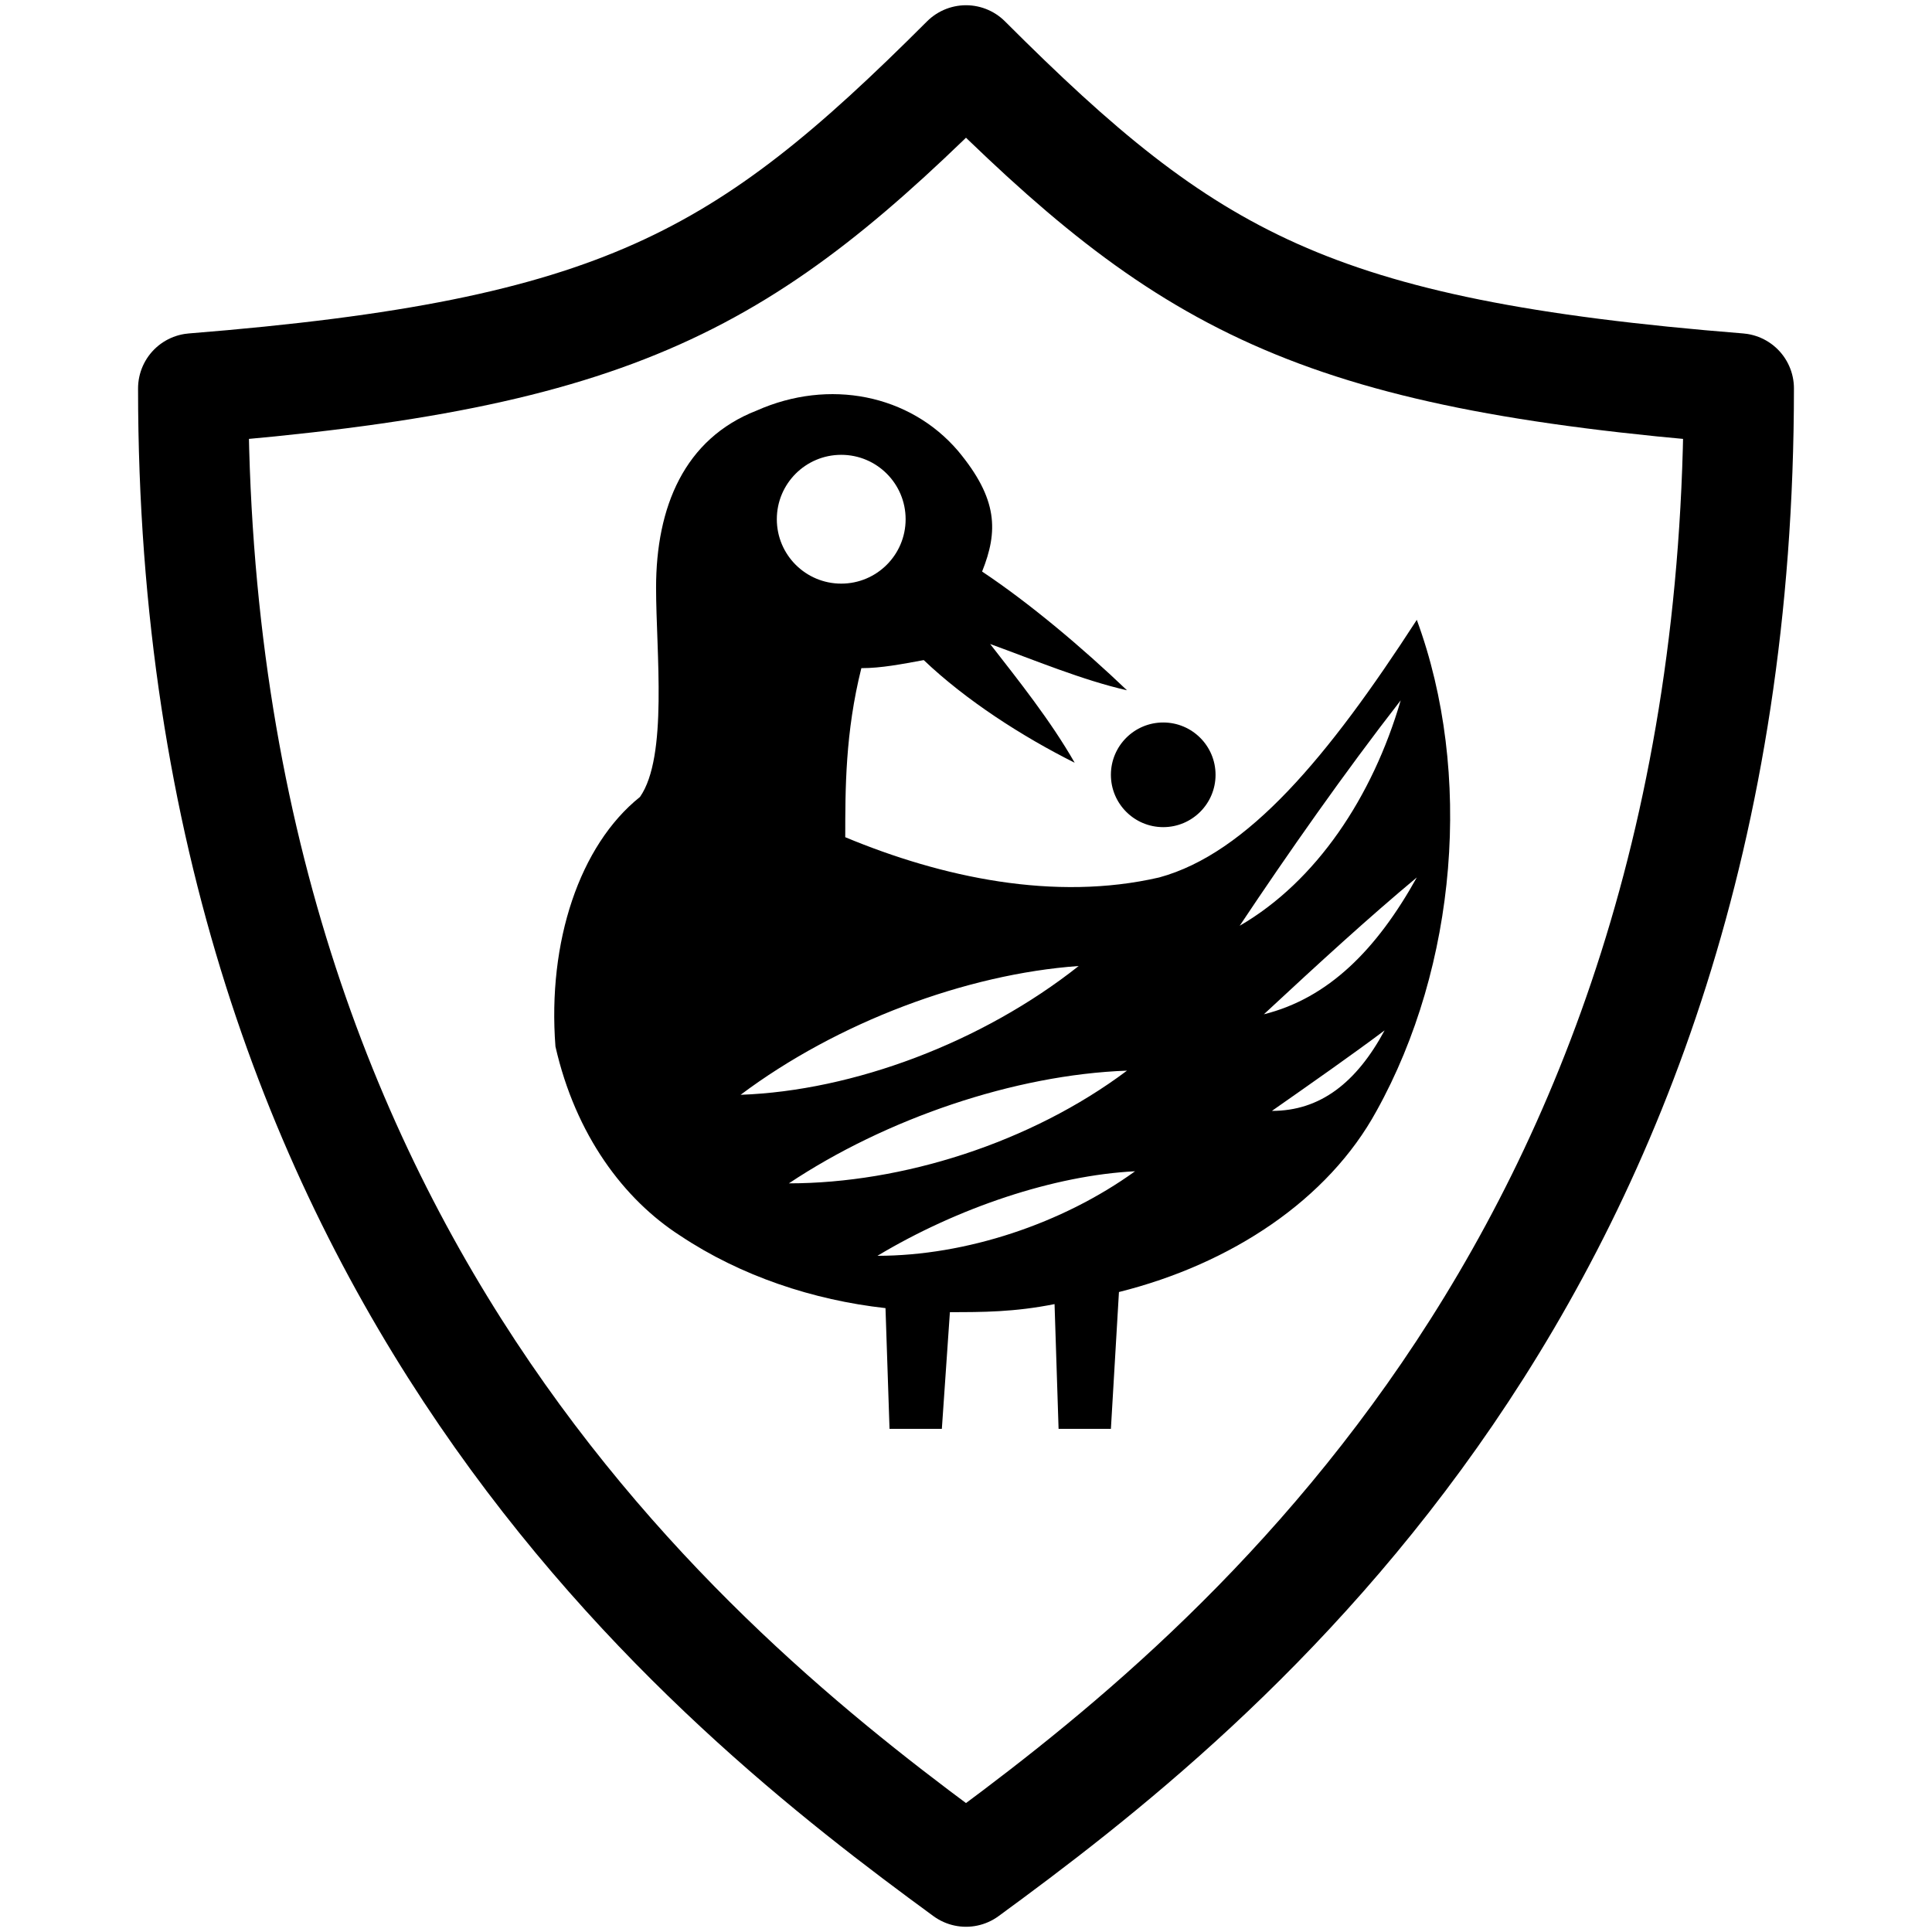
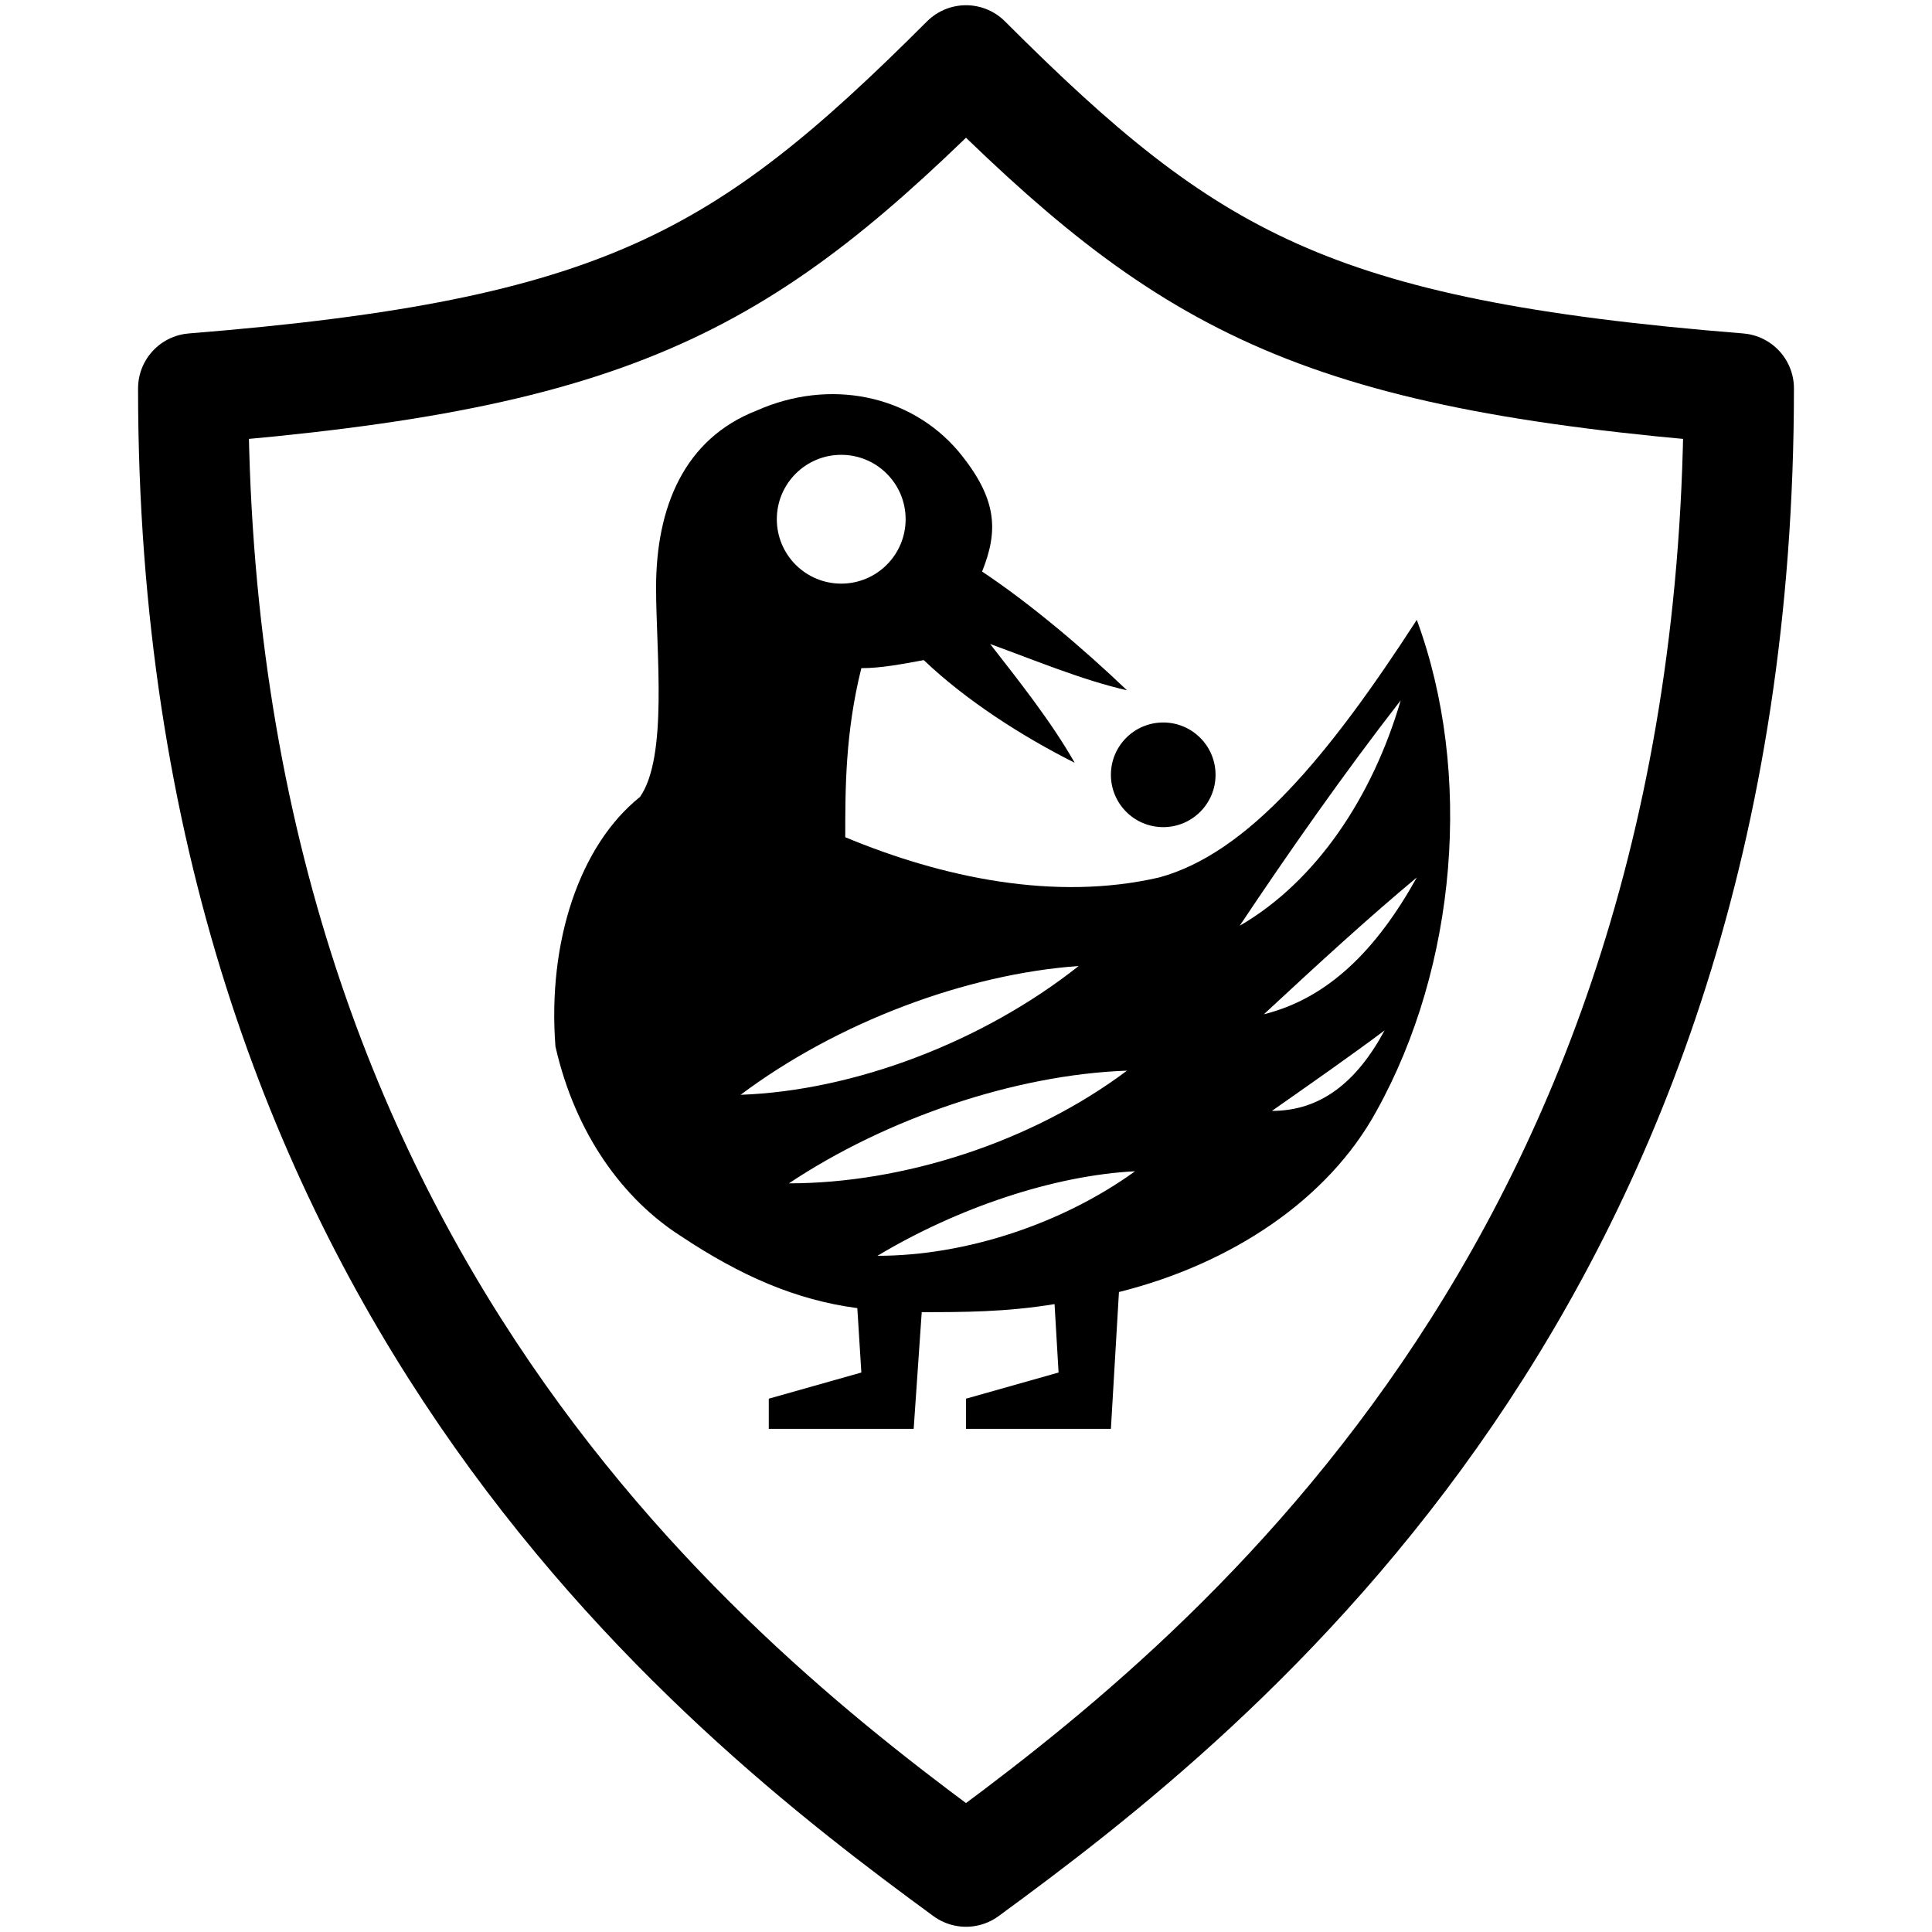
<svg xmlns="http://www.w3.org/2000/svg" viewBox="0 0 48 48" role="img" aria-label="Comunidade Game">
  <path d="M24 1.5C29.47 6.97 32.59 8.8 43.2 9.65C43.2 31.73 30.29 41.9 24 46.5C17.71 41.9 4.8 31.73 4.8 9.65C15.41 8.8 18.53 6.97 24 1.5Z" fill="none" stroke="currentColor" stroke-width="2.74" stroke-linejoin="round" />
-   <path d="M13.8 26C13.6 23.4 14.4 21 15.9 19.8C16.6 18.8 16.3 16.2 16.3 14.6C16.3 12.6 17 10.9 18.8 10.2C20.6 9.4 22.6 9.8 23.8 11.2C24.8 12.4 24.8 13.2 24.4 14.2C25.6 15 26.9 16.1 28 17.15C26.9 16.9 25.7 16.4 24.6 16C25.3 16.9 26.1 17.9 26.7 18.95C25.4 18.3 24 17.4 22.95 16.4C22.4 16.5 21.9 16.6 21.4 16.6C21 18.2 21 19.6 21 20.8C23.4 21.8 26.2 22.4 28.8 21.8C31 21.2 33 18.8 35.2 15.4C36.6 19.2 36.2 24 34.2 27.6C33 29.8 30.6 31.4 27.8 32.1L27.6 35.5L26.3 35.5L26.2 32.4C25.2 32.6 24.4 32.6 23.6 32.6L23.4 35.5L22.1 35.5L22 32.5C20.2 32.3 18.4 31.7 16.9 30.7C15.5 29.8 14.3 28.2 13.8 26ZM19.3 12.9C19.3 12.016 20.016 11.3 20.9 11.3C21.784 11.3 22.5 12.016 22.5 12.9C22.5 13.784 21.784 14.5 20.9 14.5C20.016 14.5 19.3 13.784 19.3 12.9ZM27.6 19.25C27.6 18.532 28.182 17.95 28.9 17.95C29.618 17.95 30.2 18.532 30.2 19.25C30.2 19.968 29.618 20.55 28.9 20.55C28.182 20.55 27.6 19.968 27.6 19.25ZM30.8 23C32 21.2 33.4 19.2 34.8 17.4C34.1 19.8 32.7 21.9 30.8 23ZM31.4 25.2C32.8 23.9 34 22.8 35.2 21.8C34.2 23.6 33 24.8 31.4 25.2ZM31.6 27.6C32.6 26.9 33.6 26.2 34.4 25.6C33.7 26.9 32.8 27.6 31.6 27.6ZM18.4 27.2C20.8 25.4 24 24.2 26.8 24C24.4 25.9 21.2 27.1 18.4 27.2ZM19.6 29.4C22 27.8 25.2 26.7 28 26.6C25.6 28.4 22.4 29.4 19.6 29.4ZM21.8 31.2C23.8 30 26.2 29.2 28.2 29.1C26.4 30.4 24 31.2 21.8 31.2Z" fill-rule="evenodd" fill="currentColor" />
+   <path d="M13.8 26C13.6 23.4 14.4 21 15.9 19.8C16.6 18.8 16.3 16.2 16.3 14.6C16.3 12.6 17 10.9 18.8 10.2C20.6 9.4 22.6 9.8 23.8 11.2C24.8 12.4 24.8 13.2 24.4 14.2C25.6 15 26.9 16.1 28 17.15C26.9 16.9 25.7 16.4 24.6 16C25.3 16.9 26.1 17.9 26.7 18.95C25.4 18.3 24 17.4 22.95 16.4C22.4 16.5 21.9 16.6 21.4 16.6C21 18.2 21 19.6 21 20.8C23.4 21.8 26.2 22.4 28.8 21.8C31 21.2 33 18.8 35.2 15.4C36.6 19.2 36.2 24 34.2 27.6C33 29.8 30.6 31.4 27.8 32.1L27.6 35.5L24 35.5L24 34.75L26.3 34.1L26.2 32.4C24.99 32.6 23.91 32.6 22.9 32.6L22.7 35.5L19.1 35.5L19.1 34.75L21.4 34.1L21.3 32.5C19.78 32.3 18.4 31.7 16.9 30.7C15.5 29.8 14.3 28.2 13.8 26ZM19.3 12.9C19.3 12.016 20.016 11.3 20.9 11.3C21.784 11.3 22.5 12.016 22.5 12.9C22.5 13.784 21.784 14.5 20.9 14.5C20.016 14.5 19.3 13.784 19.3 12.9ZM27.6 19.25C27.6 18.532 28.182 17.95 28.9 17.95C29.618 17.95 30.2 18.532 30.2 19.25C30.2 19.968 29.618 20.55 28.9 20.55C28.182 20.55 27.6 19.968 27.6 19.25ZM30.8 23C32 21.2 33.4 19.2 34.8 17.4C34.1 19.8 32.7 21.9 30.8 23ZM31.4 25.2C32.8 23.9 34 22.8 35.2 21.8C34.2 23.6 33 24.8 31.4 25.2ZM31.6 27.6C32.6 26.9 33.6 26.2 34.4 25.6C33.7 26.9 32.8 27.6 31.6 27.6ZM18.4 27.2C20.8 25.4 24 24.2 26.8 24C24.4 25.9 21.2 27.1 18.4 27.2ZM19.6 29.4C22 27.8 25.2 26.7 28 26.6C25.6 28.4 22.4 29.4 19.6 29.4ZM21.8 31.2C23.8 30 26.2 29.2 28.2 29.1C26.4 30.4 24 31.2 21.8 31.2Z" fill-rule="evenodd" fill="currentColor" />
</svg>
